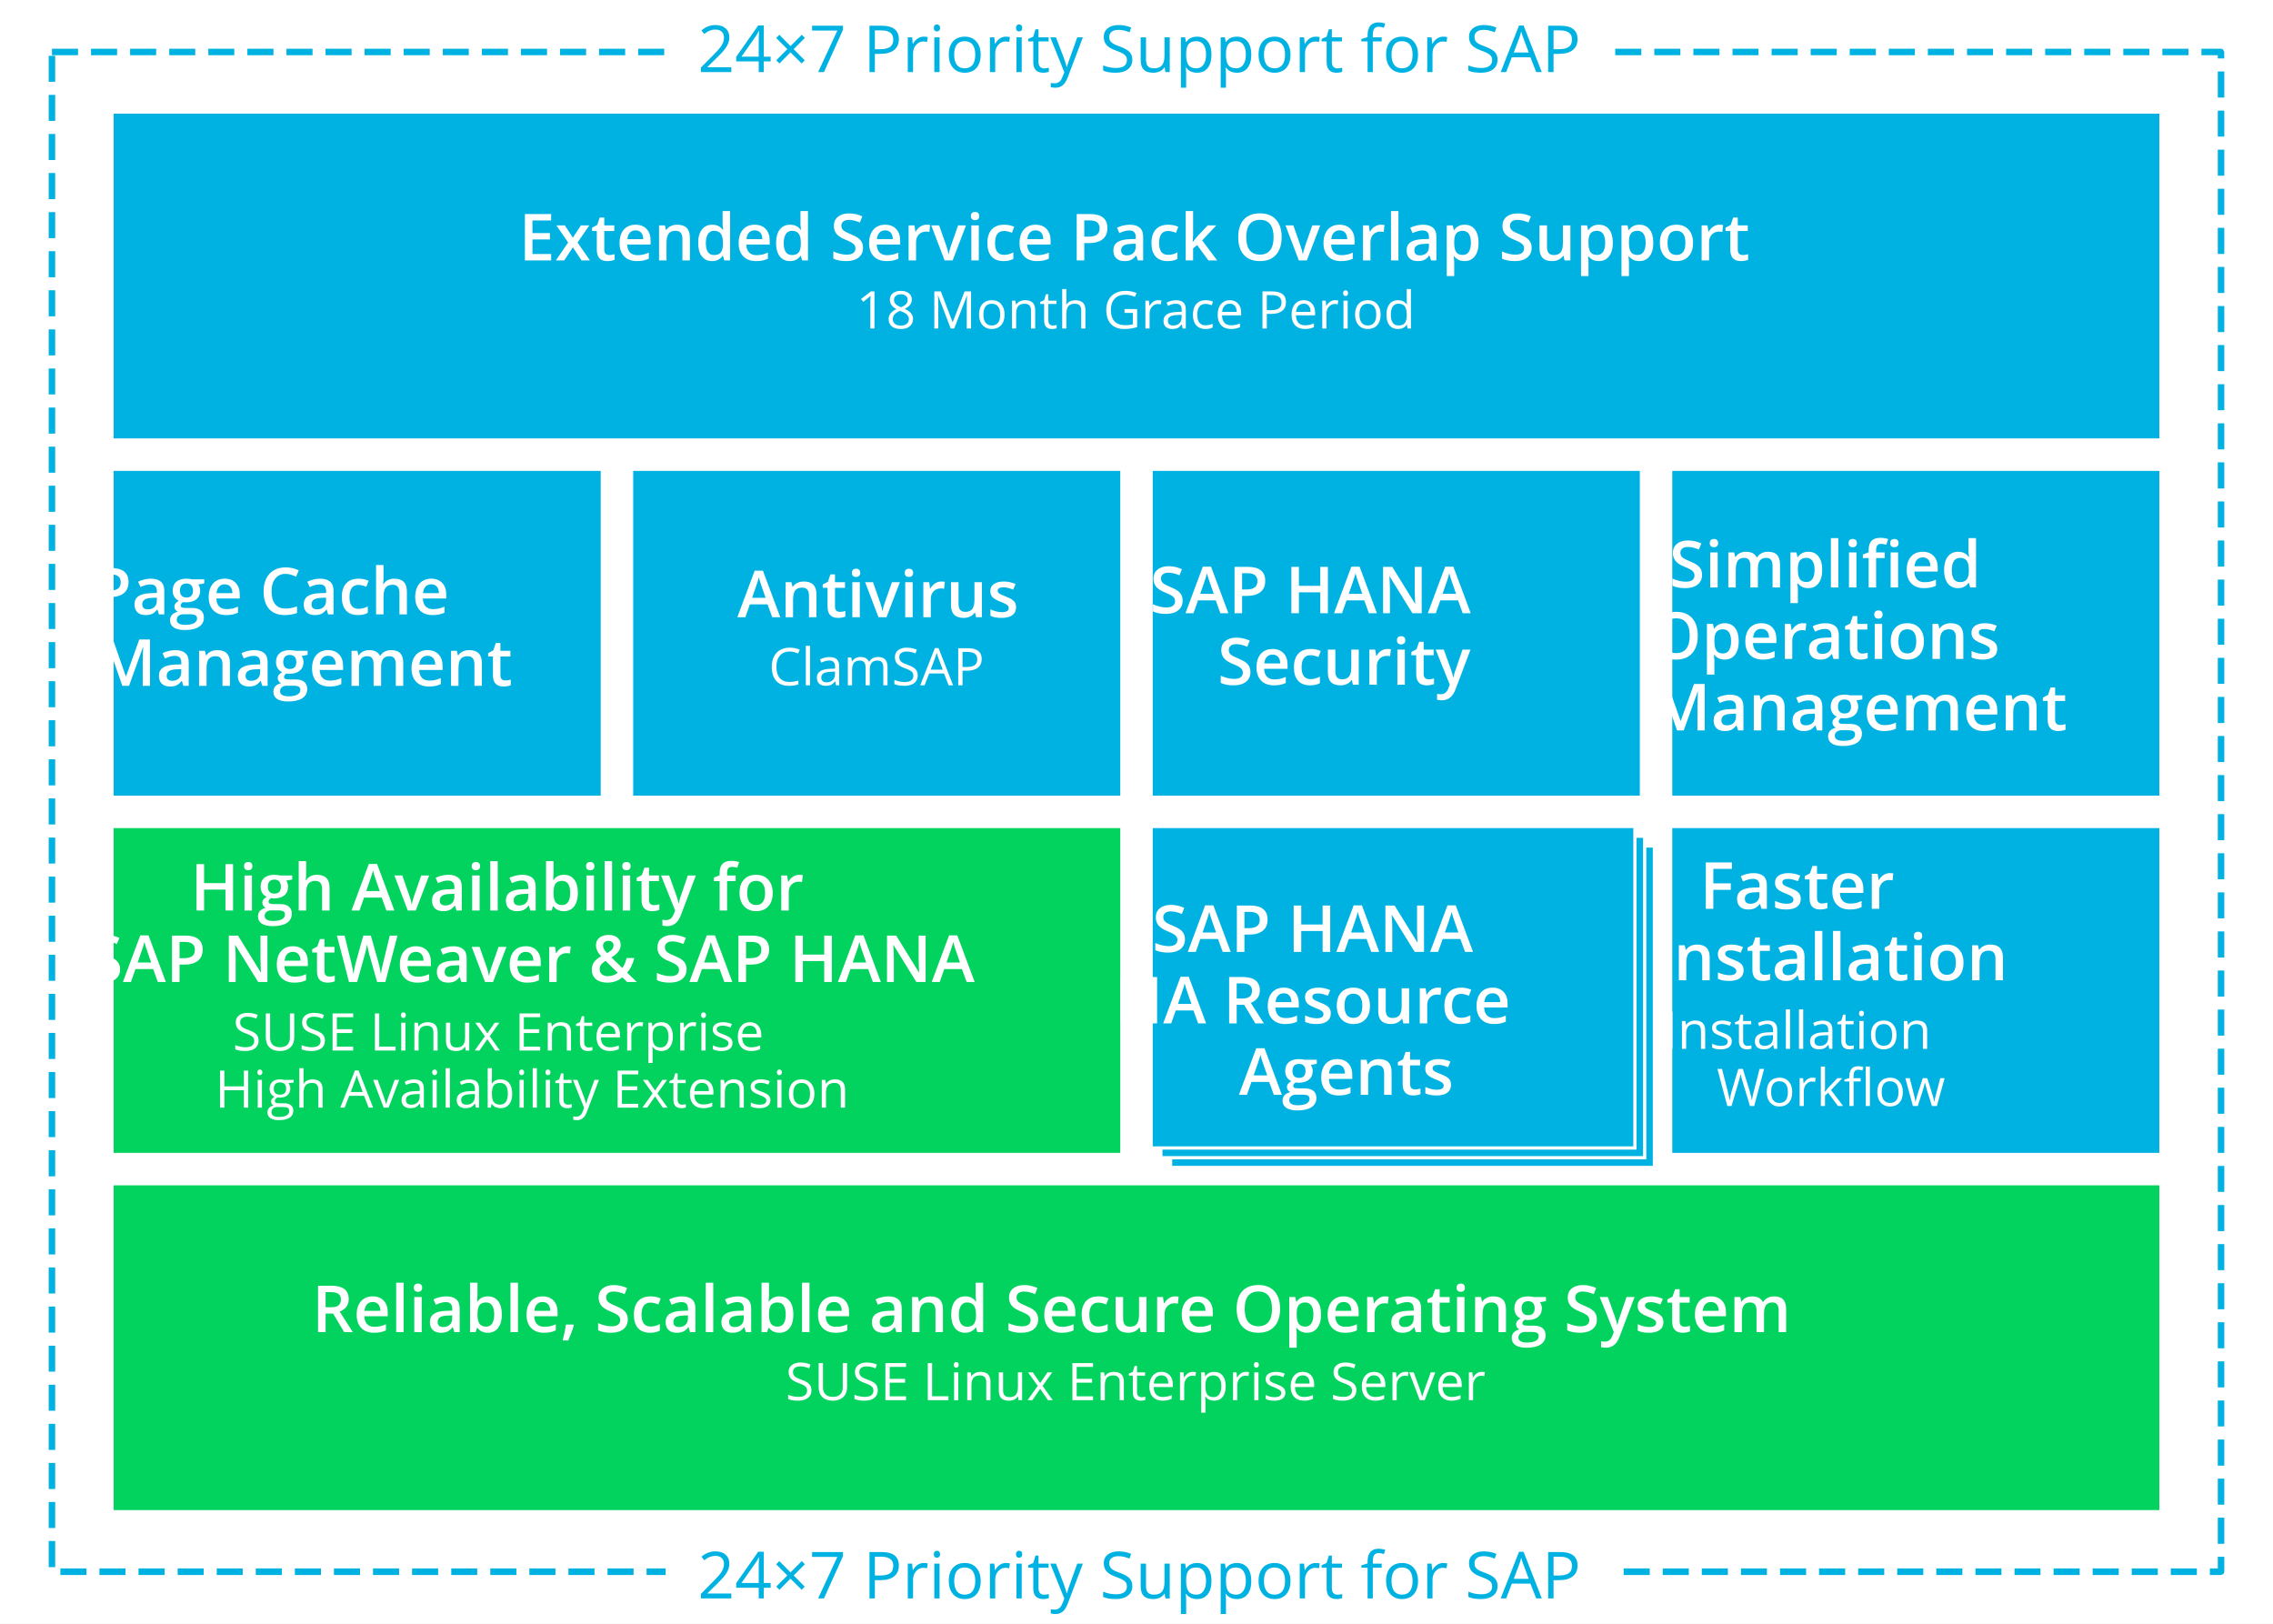
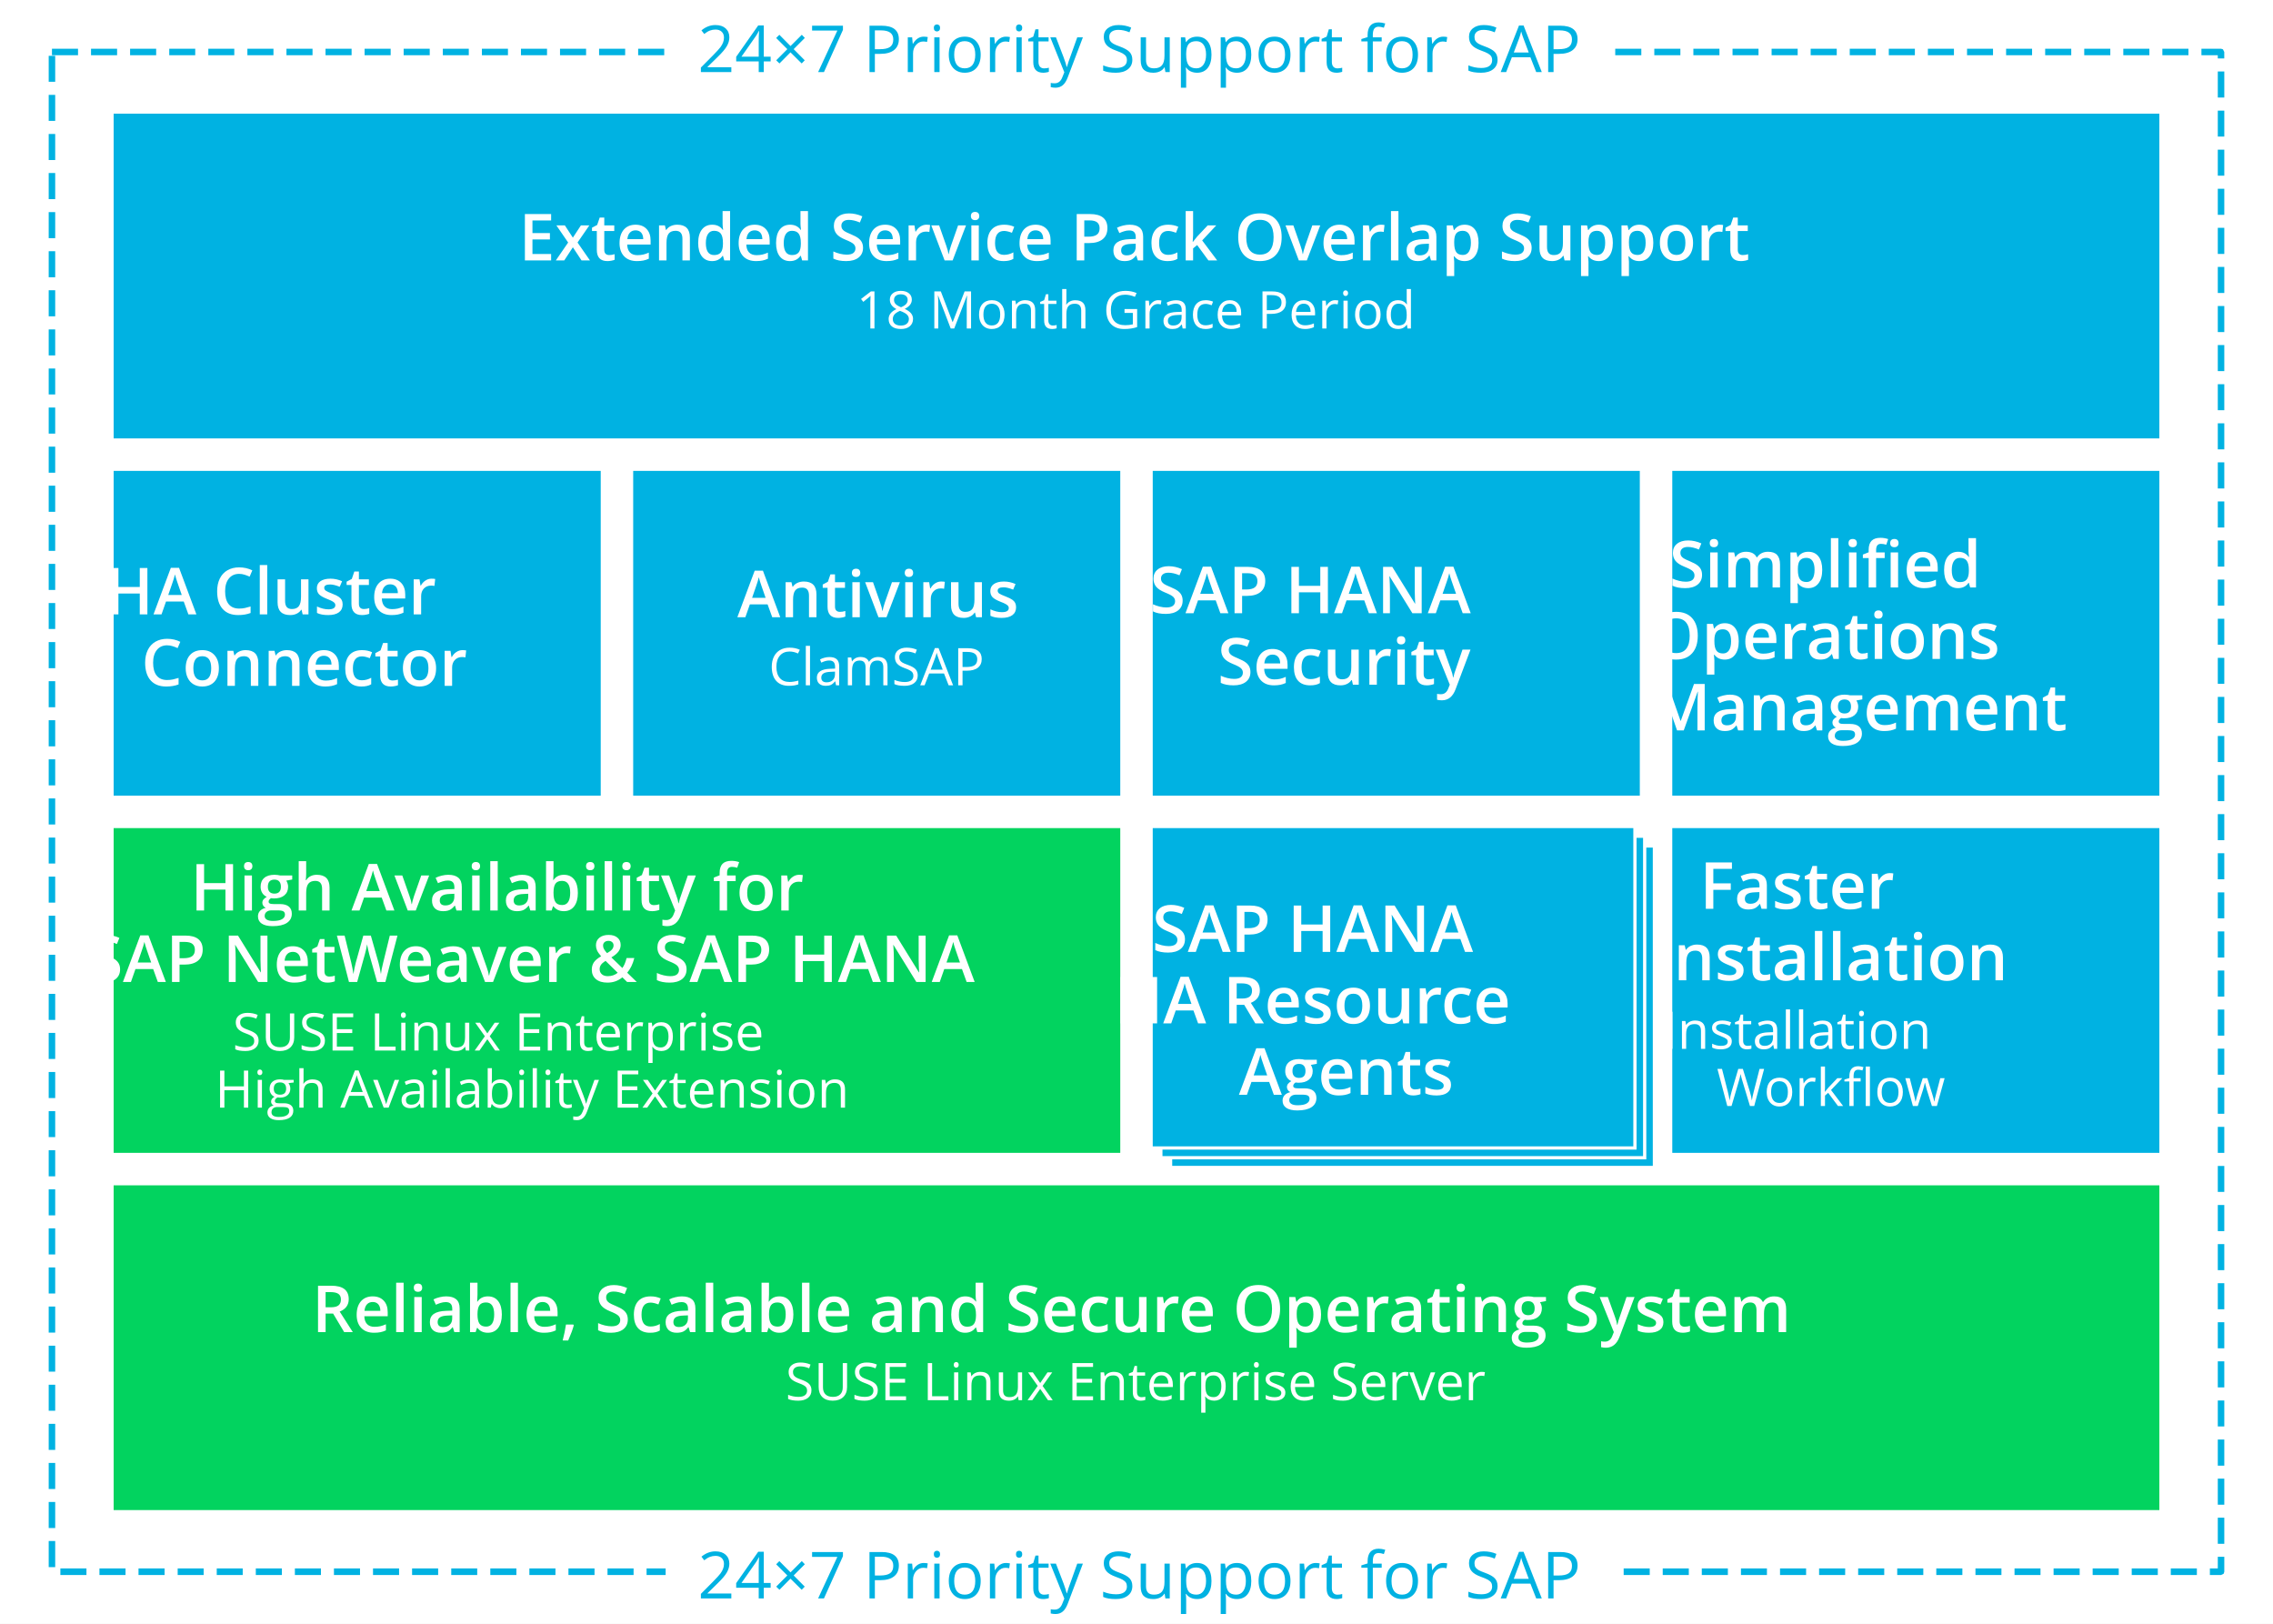
- <svg xmlns="http://www.w3.org/2000/svg" id="svg6843" height="500" width="700" version="1.2">
+ <svg xmlns="http://www.w3.org/2000/svg" version="1.2" width="700" height="500" id="svg6843">
  <defs id="defs6845" />
-   <rect style="fill:#ffffff;fill-opacity:1;stroke:none" id="rect6851" y="2.6171874e-06" x="0" height="500" width="700" />
-   <path style="font-size:medium;font-style:normal;font-variant:normal;font-weight:normal;font-stretch:normal;text-indent:0;text-align:start;text-decoration:none;line-height:normal;letter-spacing:normal;word-spacing:normal;text-transform:none;direction:ltr;block-progression:tb;writing-mode:lr-tb;text-anchor:start;baseline-shift:baseline;color:#000000;fill:#00b2e2;fill-opacity:1;stroke:none;stroke-width:2.006;marker:none;visibility:visible;display:inline;overflow:visible;enable-background:accumulate;font-family:Sans;-inkscape-font-specification:Sans" id="rect6853" d="m 16,15 0,2 8.031,0 0,-2 z m 12.031,0 0,2 8.031,0 0,-2 z m 12.031,0 0,2 8.031,0 0,-2 z m 12.062,0 0,2 8,0 0,-2 z m 12.031,0 0,2 8,0 0,-2 z m 12.031,0 0,2 8.031,0 0,-2 z m 12.031,0 0,2 8.031,0 0,-2 z m 12.031,0 0,2 8.031,0 0,-2 z m 12.031,0 0,2 8.031,0 0,-2 z m 12.031,0 0,2 8.031,0 0,-2 z m 12.062,0 0,2 8,0 0,-2 z m 12.031,0 0,2 8.031,0 0,-2 z m 12.031,0 0,2 8.031,0 0,-2 z m 12.031,0 0,2 8.031,0 0,-2 z m 12.031,0 0,2 8.031,0 0,-2 z m 12.031,0 0,2 8.031,0 0,-2 z m 300.906,0 0,2 8.031,0 0,-2 z m 12.031,0 0,2 8.031,0 0,-2 z m 12.031,0 0,2 8.031,0 0,-2 z m 12.062,0 0,2 8,0 0,-2 z m 12.031,0 0,2 8.031,0 0,-2 z m 12.031,0 0,2 8.031,0 0,-2 z m 12.031,0 0,2 8.031,0 0,-2 z m 12.031,0 0,2 8.031,0 0,-2 z m 12.031,0 0,2 8.031,0 0,-2 z m 12.062,0 0,2 8,0 0,-2 z m 12.031,0 0,2 8,0 0,-2 z m 12.031,0 0,2 8.031,0 0,-2 z m 12.031,0 0,2 8.031,0 0,-2 z m 12.031,0 0,2 8.031,0 0,-2 z m 12.031,0 0,2 8.031,0 0,-2 z m 12.031,0 0,2 5.031,0 0,1 2,0 0,-2 -0.406,-0.812 L 684,15 z M 15,17.188 l 0,8 2,0 0,-8 z M 683,22 l 0,8.031 2,0 L 685,22 z m -668,7.219 0,8 2,0 0,-8 z m 668,4.844 0,8 2,0 0,-8 z M 15,41.25 l 0,8.031 2,0 0,-8.031 z m 668,4.844 0,8 2,0 0,-8 z m -668,7.188 0,8.031 2,0 0,-8.031 z m 668,4.844 0,8.031 2,0 0,-8.031 z m -668,7.188 0,8.031 2,0 0,-8.031 z m 668,4.844 0,8.031 2,0 0,-8.031 z m -668,7.188 0,8.031 2,0 0,-8.031 z m 668,4.844 0,8.031 2,0 0,-8.031 z m -668,7.188 0,8.031 2,0 0,-8.031 z m 668,4.844 0,8.031 2,0 0,-8.031 z m -668,7.219 0,8 2,0 0,-8 z m 668,4.812 0,8.031 2,0 0,-8.031 z m -668,7.219 0,8 2,0 0,-8 z m 668,4.844 0,8 2,0 0,-8 z M 15,125.5 l 0,8.031 2,0 0,-8.031 z m 668,4.844 0,8.031 2,0 0,-8.031 z m -668,7.188 0,8.031 2,0 0,-8.031 z m 668,4.844 0,8.031 2,0 0,-8.031 z m -668,7.188 0,8.031 2,0 0,-8.031 z m 668,4.844 0,8.031 2,0 0,-8.031 z m -668,7.188 0,8.031 2,0 0,-8.031 z m 668,4.844 0,8.031 2,0 0,-8.031 z m -668,7.188 0,8.031 2,0 0,-8.031 z m 668,4.844 0,8.031 2,0 0,-8.031 z m -668,7.219 0,8 2,0 0,-8 z m 668,4.844 0,8 2,0 0,-8 z m -668,7.188 0,8.031 2,0 0,-8.031 z m 668,4.844 0,8 2,0 0,-8 z m -668,7.188 0,8.031 2,0 0,-8.031 z m 668,4.844 0,8.031 2,0 0,-8.031 z m -668,7.188 0,8.031 2,0 0,-8.031 z m 668,4.844 0,8.031 2,0 0,-8.031 z m -668,7.188 0,8.031 2,0 0,-8.031 z m 668,4.844 0,8.031 2,0 0,-8.031 z m -668,7.188 0,8.031 2,0 0,-8.031 z m 668,4.844 0,8.031 2,0 0,-8.031 z m -668,7.219 0,8 2,0 0,-8 z m 668,4.812 0,8.031 2,0 0,-8.031 z m -668,7.219 0,8 2,0 0,-8 z m 668,4.844 0,8 2,0 0,-8 z m -668,7.188 0,8.031 2,0 0,-8.031 z m 668,4.844 0,8.031 2,0 0,-8.031 z M 15,294 l 0,8.031 2,0 L 17,294 z m 668,4.844 0,8.031 2,0 0,-8.031 z m -668,7.188 0,8.031 2,0 0,-8.031 z m 668,4.844 0,8.031 2,0 0,-8.031 z m -668,7.188 0,8.031 2,0 0,-8.031 z m 668,4.844 0,8.031 2,0 0,-8.031 z m -668,7.188 0,8.031 2,0 0,-8.031 z m 668,4.844 0,8.031 2,0 0,-8.031 z m -668,7.219 0,8 2,0 0,-8 z M 683,347 l 0,8 2,0 0,-8 z m -668,7.188 0,8.031 2,0 0,-8.031 z m 668,4.844 0,8 2,0 0,-8 z m -668,7.188 0,8.031 2,0 0,-8.031 z m 668,4.844 0,8.031 2,0 0,-8.031 z m -668,7.188 0,8.031 2,0 0,-8.031 z m 668,4.844 0,8.031 2,0 0,-8.031 z m -668,7.188 0,8.031 2,0 0,-8.031 z m 668,4.844 0,8.031 2,0 0,-8.031 z m -668,7.188 0,8.031 2,0 0,-8.031 z m 668,4.844 0,8.031 2,0 0,-8.031 z m -668,7.219 0,8 2,0 0,-8 z m 668,4.812 0,8.031 2,0 0,-8.031 z m -668,7.219 0,8 2,0 0,-8 z m 668,4.844 0,8 2,0 0,-8 z m -668,7.188 0,8.031 2,0 0,-8.031 z m 668,4.844 0,8.031 2,0 0,-8.031 z m -668,7.188 0,8.031 2,0 0,-8.031 z m 668,4.844 0,8.031 2,0 0,-8.031 z M 15,462.5 l 0,8.031 2,0 0,-8.031 z m 668,4.844 0,8.031 2,0 0,-8.031 z m -668,7.188 0,8.031 2,0 0,-8.031 z m 668,4.844 0,3.594 -2.438,0 0,2.031 3.438,0 0.812,-0.406 0.188,-0.625 0,-4.594 z m -664.406,3.594 0,2.031 8.031,0 0,-2.031 z m 12.031,0 0,2.031 8.031,0 0,-2.031 z m 12.031,0 0,2.031 8.031,0 0,-2.031 z m 12.062,0 0,2.031 8,0 0,-2.031 z m 12.031,0 0,2.031 8,0 0,-2.031 z m 12.031,0 0,2.031 8.031,0 0,-2.031 z m 12.031,0 0,2.031 8.031,0 0,-2.031 z m 12.031,0 0,2.031 8.031,0 0,-2.031 z m 12.031,0 0,2.031 8.031,0 0,-2.031 z m 12.031,0 0,2.031 8.031,0 0,-2.031 z m 12.062,0 0,2.031 8,0 0,-2.031 z m 12.031,0 0,2.031 8.031,0 0,-2.031 z m 12.031,0 0,2.031 8.031,0 0,-2.031 z m 12.031,0 0,2.031 8.031,0 0,-2.031 z m 12.031,0 0,2.031 8.031,0 0,-2.031 z m 12.031,0 0,2.031 5.875,0 0,-2.031 z m 300.906,0 0,2.031 8.031,0 0,-2.031 z m 12.031,0 0,2.031 8.031,0 0,-2.031 z m 12.031,0 0,2.031 8.031,0 0,-2.031 z m 12.062,0 0,2.031 8,0 0,-2.031 z m 12.031,0 0,2.031 8.031,0 0,-2.031 z m 12.031,0 0,2.031 8.031,0 0,-2.031 z m 12.031,0 0,2.031 8.031,0 0,-2.031 z m 12.031,0 0,2.031 8.031,0 0,-2.031 z m 12.031,0 0,2.031 8.031,0 0,-2.031 z m 12.062,0 0,2.031 8,0 0,-2.031 z m 12.031,0 0,2.031 8,0 0,-2.031 z m 12.031,0 0,2.031 8.031,0 0,-2.031 z m 12.031,0 0,2.031 8.031,0 0,-2.031 z m 12.031,0 0,2.031 8.031,0 0,-2.031 z m 12.031,0 0,2.031 8.031,0 0,-2.031 z" />
-   <text style="font-size:40px;font-style:normal;font-weight:normal;line-height:125%;letter-spacing:66.11px;word-spacing:0px;fill:#00b2e2;fill-opacity:1;stroke:none;font-family:Sans;" xml:space="preserve" id="text10184" y="22.195" x="214.864">
-     <tspan style="font-size:20px;font-style:normal;font-variant:normal;font-weight:normal;font-stretch:normal;letter-spacing:0px;fill:#00b2e2;fill-opacity:1;font-family:Open Sans;-inkscape-font-specification:Open Sans;" id="tspan10186" y="22.195" x="214.864">24×7 Priority Support for SAP</tspan>
+   <rect width="700" height="500" x="0" y="2.6171874e-06" id="rect6851" style="fill:#ffffff;fill-opacity:1;stroke:none" />
+   <path d="m 16,15 0,2 8.031,0 0,-2 z m 12.031,0 0,2 8.031,0 0,-2 z m 12.031,0 0,2 8.031,0 0,-2 z m 12.062,0 0,2 8,0 0,-2 z m 12.031,0 0,2 8,0 0,-2 z m 12.031,0 0,2 8.031,0 0,-2 z m 12.031,0 0,2 8.031,0 0,-2 z m 12.031,0 0,2 8.031,0 0,-2 z m 12.031,0 0,2 8.031,0 0,-2 z m 12.031,0 0,2 8.031,0 0,-2 z m 12.062,0 0,2 8,0 0,-2 z m 12.031,0 0,2 8.031,0 0,-2 z m 12.031,0 0,2 8.031,0 0,-2 z m 12.031,0 0,2 8.031,0 0,-2 z m 12.031,0 0,2 8.031,0 0,-2 z m 12.031,0 0,2 8.031,0 0,-2 z m 300.906,0 0,2 8.031,0 0,-2 z m 12.031,0 0,2 8.031,0 0,-2 z m 12.031,0 0,2 8.031,0 0,-2 z m 12.062,0 0,2 8,0 0,-2 z m 12.031,0 0,2 8.031,0 0,-2 z m 12.031,0 0,2 8.031,0 0,-2 z m 12.031,0 0,2 8.031,0 0,-2 z m 12.031,0 0,2 8.031,0 0,-2 z m 12.031,0 0,2 8.031,0 0,-2 z m 12.062,0 0,2 8,0 0,-2 z m 12.031,0 0,2 8,0 0,-2 z m 12.031,0 0,2 8.031,0 0,-2 z m 12.031,0 0,2 8.031,0 0,-2 z m 12.031,0 0,2 8.031,0 0,-2 z m 12.031,0 0,2 8.031,0 0,-2 z m 12.031,0 0,2 5.031,0 0,1 2,0 0,-2 -0.406,-0.812 L 684,15 z M 15,17.188 l 0,8 2,0 0,-8 z M 683,22 l 0,8.031 2,0 L 685,22 z m -668,7.219 0,8 2,0 0,-8 z m 668,4.844 0,8 2,0 0,-8 z M 15,41.25 l 0,8.031 2,0 0,-8.031 z m 668,4.844 0,8 2,0 0,-8 z m -668,7.188 0,8.031 2,0 0,-8.031 z m 668,4.844 0,8.031 2,0 0,-8.031 z m -668,7.188 0,8.031 2,0 0,-8.031 z m 668,4.844 0,8.031 2,0 0,-8.031 z m -668,7.188 0,8.031 2,0 0,-8.031 z m 668,4.844 0,8.031 2,0 0,-8.031 z m -668,7.188 0,8.031 2,0 0,-8.031 z m 668,4.844 0,8.031 2,0 0,-8.031 z m -668,7.219 0,8 2,0 0,-8 z m 668,4.812 0,8.031 2,0 0,-8.031 z m -668,7.219 0,8 2,0 0,-8 z m 668,4.844 0,8 2,0 0,-8 z M 15,125.5 l 0,8.031 2,0 0,-8.031 z m 668,4.844 0,8.031 2,0 0,-8.031 z m -668,7.188 0,8.031 2,0 0,-8.031 z m 668,4.844 0,8.031 2,0 0,-8.031 z m -668,7.188 0,8.031 2,0 0,-8.031 z m 668,4.844 0,8.031 2,0 0,-8.031 z m -668,7.188 0,8.031 2,0 0,-8.031 z m 668,4.844 0,8.031 2,0 0,-8.031 z m -668,7.188 0,8.031 2,0 0,-8.031 z m 668,4.844 0,8.031 2,0 0,-8.031 z m -668,7.219 0,8 2,0 0,-8 z m 668,4.844 0,8 2,0 0,-8 z m -668,7.188 0,8.031 2,0 0,-8.031 z m 668,4.844 0,8 2,0 0,-8 z m -668,7.188 0,8.031 2,0 0,-8.031 z m 668,4.844 0,8.031 2,0 0,-8.031 z m -668,7.188 0,8.031 2,0 0,-8.031 z m 668,4.844 0,8.031 2,0 0,-8.031 z m -668,7.188 0,8.031 2,0 0,-8.031 z m 668,4.844 0,8.031 2,0 0,-8.031 z m -668,7.188 0,8.031 2,0 0,-8.031 z m 668,4.844 0,8.031 2,0 0,-8.031 z m -668,7.219 0,8 2,0 0,-8 z m 668,4.812 0,8.031 2,0 0,-8.031 z m -668,7.219 0,8 2,0 0,-8 z m 668,4.844 0,8 2,0 0,-8 z m -668,7.188 0,8.031 2,0 0,-8.031 z m 668,4.844 0,8.031 2,0 0,-8.031 z M 15,294 l 0,8.031 2,0 L 17,294 z m 668,4.844 0,8.031 2,0 0,-8.031 z m -668,7.188 0,8.031 2,0 0,-8.031 z m 668,4.844 0,8.031 2,0 0,-8.031 z m -668,7.188 0,8.031 2,0 0,-8.031 z m 668,4.844 0,8.031 2,0 0,-8.031 z m -668,7.188 0,8.031 2,0 0,-8.031 z m 668,4.844 0,8.031 2,0 0,-8.031 z m -668,7.219 0,8 2,0 0,-8 z M 683,347 l 0,8 2,0 0,-8 z m -668,7.188 0,8.031 2,0 0,-8.031 z m 668,4.844 0,8 2,0 0,-8 z m -668,7.188 0,8.031 2,0 0,-8.031 z m 668,4.844 0,8.031 2,0 0,-8.031 z m -668,7.188 0,8.031 2,0 0,-8.031 z m 668,4.844 0,8.031 2,0 0,-8.031 z m -668,7.188 0,8.031 2,0 0,-8.031 z m 668,4.844 0,8.031 2,0 0,-8.031 z m -668,7.188 0,8.031 2,0 0,-8.031 z m 668,4.844 0,8.031 2,0 0,-8.031 z m -668,7.219 0,8 2,0 0,-8 z m 668,4.812 0,8.031 2,0 0,-8.031 z m -668,7.219 0,8 2,0 0,-8 z m 668,4.844 0,8 2,0 0,-8 z m -668,7.188 0,8.031 2,0 0,-8.031 z m 668,4.844 0,8.031 2,0 0,-8.031 z m -668,7.188 0,8.031 2,0 0,-8.031 z m 668,4.844 0,8.031 2,0 0,-8.031 z M 15,462.5 l 0,8.031 2,0 0,-8.031 z m 668,4.844 0,8.031 2,0 0,-8.031 z m -668,7.188 0,8.031 2,0 0,-8.031 z m 668,4.844 0,3.594 -2.438,0 0,2.031 3.438,0 0.812,-0.406 0.188,-0.625 0,-4.594 z m -664.406,3.594 0,2.031 8.031,0 0,-2.031 z m 12.031,0 0,2.031 8.031,0 0,-2.031 z m 12.031,0 0,2.031 8.031,0 0,-2.031 z m 12.062,0 0,2.031 8,0 0,-2.031 z m 12.031,0 0,2.031 8,0 0,-2.031 z m 12.031,0 0,2.031 8.031,0 0,-2.031 z m 12.031,0 0,2.031 8.031,0 0,-2.031 z m 12.031,0 0,2.031 8.031,0 0,-2.031 z m 12.031,0 0,2.031 8.031,0 0,-2.031 z m 12.031,0 0,2.031 8.031,0 0,-2.031 z m 12.062,0 0,2.031 8,0 0,-2.031 z m 12.031,0 0,2.031 8.031,0 0,-2.031 z m 12.031,0 0,2.031 8.031,0 0,-2.031 z m 12.031,0 0,2.031 8.031,0 0,-2.031 z m 12.031,0 0,2.031 8.031,0 0,-2.031 z m 12.031,0 0,2.031 5.875,0 0,-2.031 z m 300.906,0 0,2.031 8.031,0 0,-2.031 z m 12.031,0 0,2.031 8.031,0 0,-2.031 z m 12.031,0 0,2.031 8.031,0 0,-2.031 z m 12.062,0 0,2.031 8,0 0,-2.031 z m 12.031,0 0,2.031 8.031,0 0,-2.031 z m 12.031,0 0,2.031 8.031,0 0,-2.031 z m 12.031,0 0,2.031 8.031,0 0,-2.031 z m 12.031,0 0,2.031 8.031,0 0,-2.031 z m 12.031,0 0,2.031 8.031,0 0,-2.031 z m 12.062,0 0,2.031 8,0 0,-2.031 z m 12.031,0 0,2.031 8,0 0,-2.031 z m 12.031,0 0,2.031 8.031,0 0,-2.031 z m 12.031,0 0,2.031 8.031,0 0,-2.031 z m 12.031,0 0,2.031 8.031,0 0,-2.031 z m 12.031,0 0,2.031 8.031,0 0,-2.031 z" id="rect6853" style="font-size:medium;font-style:normal;font-variant:normal;font-weight:normal;font-stretch:normal;text-indent:0;text-align:start;text-decoration:none;line-height:normal;letter-spacing:normal;word-spacing:normal;text-transform:none;direction:ltr;block-progression:tb;writing-mode:lr-tb;text-anchor:start;baseline-shift:baseline;color:#000000;fill:#00b2e2;fill-opacity:1;stroke:none;stroke-width:2.006;marker:none;visibility:visible;display:inline;overflow:visible;enable-background:accumulate;font-family:Sans;-inkscape-font-specification:Sans" />
+   <text x="214.864" y="22.195" id="text10184" xml:space="preserve" style="font-size:40px;font-style:normal;font-weight:normal;line-height:125%;letter-spacing:66.11px;word-spacing:0px;fill:#00b2e2;fill-opacity:1;stroke:none;font-family:Sans;">
+     <tspan x="214.864" y="22.195" id="tspan10186" style="font-size:20px;font-style:normal;font-variant:normal;font-weight:normal;font-stretch:normal;letter-spacing:0px;fill:#00b2e2;fill-opacity:1;font-family:Open Sans;-inkscape-font-specification:Open Sans;">24×7 Priority Support for SAP</tspan>
  </text>
-   <text style="font-size:40px;font-style:normal;font-weight:normal;line-height:125%;letter-spacing:66.11px;word-spacing:0px;fill:#00b2e2;fill-opacity:1;stroke:none;font-family:Sans;" xml:space="preserve" id="text10184-2" y="492.195" x="214.864">
-     <tspan style="font-size:20px;font-style:normal;font-variant:normal;font-weight:normal;font-stretch:normal;letter-spacing:0px;fill:#00b2e2;fill-opacity:1;font-family:Open Sans;-inkscape-font-specification:Open Sans;" id="tspan10186-3" y="492.195" x="214.864">24×7 Priority Support for SAP</tspan>
+   <text x="214.864" y="492.195" id="text10184-2" xml:space="preserve" style="font-size:40px;font-style:normal;font-weight:normal;line-height:125%;letter-spacing:66.11px;word-spacing:0px;fill:#00b2e2;fill-opacity:1;stroke:none;font-family:Sans;">
+     <tspan x="214.864" y="492.195" id="tspan10186-3" style="font-size:20px;font-style:normal;font-variant:normal;font-weight:normal;font-stretch:normal;letter-spacing:0px;fill:#00b2e2;fill-opacity:1;font-family:Open Sans;-inkscape-font-specification:Open Sans;">24×7 Priority Support for SAP</tspan>
  </text>
-   <rect style="fill:#02d35f;fill-opacity:1;stroke:none" id="rect10220" y="365" x="35" height="100" width="630" />
-   <rect style="fill:#02d35f;fill-opacity:1;stroke:none" id="rect10222" y="255" x="35" height="100" width="310" />
-   <rect style="fill:#00b2e2;fill-opacity:1;stroke:none" id="rect10222-2-4" y="255" x="515" height="100" width="150" />
-   <rect style="fill:#00b2e2;fill-opacity:1;stroke:none" id="rect10222-2-9" y="145" x="355" height="100" width="150" />
-   <rect style="fill:#00b2e2;fill-opacity:1;stroke:none" id="rect10222-2-4-1" y="145" x="515" height="100" width="150" />
-   <rect style="fill:#00b2e2;fill-opacity:1;stroke:none" id="rect10222-2-94" y="145" x="35" height="100" width="150" />
-   <rect style="fill:#00b2e2;fill-opacity:1;stroke:none" id="rect10222-2-4-10" y="145" x="195" height="100" width="150" />
-   <rect style="fill:#00b2e2;fill-opacity:1;stroke:none" id="rect10220-3" y="35" x="35" height="100" width="630" />
-   <g style="fill:#00b2e2" id="g3132">
-     <path style="fill:#00b2e2;fill-opacity:1;stroke:none" id="rect10222-2-2" d="m 504,258 0,96 -146,0 0,2 148,0 0,-98 z" />
-     <rect style="fill:#00b2e2;fill-opacity:1;stroke:none" id="rect10222-2" y="255" x="355" height="98" width="148" />
-     <path style="fill:#00b2e2;fill-opacity:1;stroke:none" id="rect10222-2-2-5" d="m 507,261 0,96 -146,0 0,2 148,0 0,-98 z" />
+   <rect width="630" height="100" x="35" y="365" id="rect10220" style="fill:#02d35f;fill-opacity:1;stroke:none" />
+   <rect width="310" height="100" x="35" y="255" id="rect10222" style="fill:#02d35f;fill-opacity:1;stroke:none" />
+   <rect width="150" height="100" x="515" y="255" id="rect10222-2-4" style="fill:#00b2e2;fill-opacity:1;stroke:none" />
+   <rect width="150" height="100" x="355" y="145" id="rect10222-2-9" style="fill:#00b2e2;fill-opacity:1;stroke:none" />
+   <rect width="150" height="100" x="515" y="145" id="rect10222-2-4-1" style="fill:#00b2e2;fill-opacity:1;stroke:none" />
+   <rect width="150" height="100" x="35" y="145" id="rect10222-2-94" style="fill:#00b2e2;fill-opacity:1;stroke:none" />
+   <rect width="150" height="100" x="195" y="145" id="rect10222-2-4-10" style="fill:#00b2e2;fill-opacity:1;stroke:none" />
+   <rect width="630" height="100" x="35" y="35" id="rect10220-3" style="fill:#00b2e2;fill-opacity:1;stroke:none" />
+   <g id="g3132" style="fill:#00b2e2">
+     <path d="m 504,258 0,96 -146,0 0,2 148,0 0,-98 z" id="rect10222-2-2" style="fill:#00b2e2;fill-opacity:1;stroke:none" />
+     <rect width="148" height="98" x="355" y="255" id="rect10222-2" style="fill:#00b2e2;fill-opacity:1;stroke:none" />
+     <path d="m 507,261 0,96 -146,0 0,2 148,0 0,-98 z" id="rect10222-2-2-5" style="fill:#00b2e2;fill-opacity:1;stroke:none" />
  </g>
-   <g id="g3062" transform="translate(0,3.8146973e-6)">
-     <text style="font-style:normal;font-weight:normal;font-size:40px;line-height:110%;font-family:Sans;letter-spacing:0px;word-spacing:0px;fill:#ffffff;fill-opacity:1;stroke:none" xml:space="preserve" id="text10385" y="80.195" x="159.756">
-       <tspan style="font-style:normal;font-variant:normal;font-weight:600;font-stretch:normal;font-size:20px;line-height:110%;font-family:'Open Sans';-inkscape-font-specification:'Open Sans Semi-Bold';fill:#ffffff" id="tspan10387" y="80.195" x="159.756">Extended Service Pack Overlap Support</tspan>
+   <g transform="translate(0,3.8146973e-6)" id="g3062">
+     <text x="159.756" y="80.195" id="text10385" xml:space="preserve" style="font-style:normal;font-weight:normal;font-size:40px;line-height:110%;font-family:Sans;letter-spacing:0px;word-spacing:0px;fill:#ffffff;fill-opacity:1;stroke:none">
+       <tspan x="159.756" y="80.195" id="tspan10387" style="font-style:normal;font-variant:normal;font-weight:600;font-stretch:normal;font-size:20px;line-height:110%;font-family:'Open Sans';-inkscape-font-specification:'Open Sans Semi-Bold';fill:#ffffff">Extended Service Pack Overlap Support</tspan>
    </text>
-     <text style="font-size:40px;font-style:normal;font-weight:normal;line-height:125%;letter-spacing:0px;word-spacing:0px;fill:#ffffff;fill-opacity:1;stroke:none;font-family:Sans" xml:space="preserve" id="text10385-4" y="101.156" x="263.707">
-       <tspan style="font-size:16px;font-style:normal;font-variant:normal;font-weight:normal;font-stretch:normal;fill:#ffffff;font-family:Open Sans;-inkscape-font-specification:Open Sans" id="tspan10387-9" y="101.156" x="263.707">18 Month Grace Period</tspan>
+     <text x="263.707" y="101.156" id="text10385-4" xml:space="preserve" style="font-size:40px;font-style:normal;font-weight:normal;line-height:125%;letter-spacing:0px;word-spacing:0px;fill:#ffffff;fill-opacity:1;stroke:none;font-family:Sans">
+       <tspan x="263.707" y="101.156" id="tspan10387-9" style="font-size:16px;font-style:normal;font-variant:normal;font-weight:normal;font-stretch:normal;fill:#ffffff;font-family:Open Sans;-inkscape-font-specification:Open Sans">18 Month Grace Period</tspan>
    </text>
  </g>
-   <text style="font-size:40px;font-style:normal;font-weight:normal;text-align:center;line-height:110%;letter-spacing:0px;word-spacing:0px;text-anchor:middle;fill:#ffffff;fill-opacity:1;stroke:none;font-family:Sans" xml:space="preserve" id="text10385-5" y="189.195" x="109.316">
-     <tspan style="font-size:20px;font-style:normal;font-variant:normal;font-weight:600;font-stretch:normal;text-align:center;line-height:110%;text-anchor:middle;fill:#ffffff;font-family:Open Sans;-inkscape-font-specification:Open Sans Semi-Bold" id="tspan10387-5" y="189.195" x="109.316">Page Cache</tspan>
-     <tspan style="font-size:20px;font-style:normal;font-variant:normal;font-weight:600;font-stretch:normal;text-align:center;line-height:110%;text-anchor:middle;fill:#ffffff;font-family:Open Sans;-inkscape-font-specification:Open Sans Semi-Bold" id="tspan10450" y="211.195" x="109.316">Management</tspan>
+   <text x="109.316" y="189.195" id="text10385-5" xml:space="preserve" style="font-style:normal;font-weight:normal;font-size:40px;line-height:110%;font-family:Sans;text-align:center;letter-spacing:0px;word-spacing:0px;text-anchor:middle;fill:#ffffff;fill-opacity:1;stroke:none">
+     <tspan x="109.316" y="189.195" id="tspan10387-5" style="font-style:normal;font-variant:normal;font-weight:600;font-stretch:normal;font-size:20px;line-height:110%;font-family:'Open Sans';-inkscape-font-specification:'Open Sans Semi-Bold';text-align:center;text-anchor:middle;fill:#ffffff">HA Cluster</tspan>
+     <tspan x="109.316" y="211.195" id="tspan10450" style="font-style:normal;font-variant:normal;font-weight:600;font-stretch:normal;font-size:20px;line-height:110%;font-family:'Open Sans';-inkscape-font-specification:'Open Sans Semi-Bold';text-align:center;text-anchor:middle;fill:#ffffff">Connector</tspan>
  </text>
-   <text style="font-size:40px;font-style:normal;font-weight:normal;text-align:center;line-height:110%;letter-spacing:0px;word-spacing:0px;text-anchor:middle;fill:#ffffff;fill-opacity:1;stroke:none;font-family:Sans" xml:space="preserve" id="text10385-12" y="188.839" x="429.512">
-     <tspan style="font-size:20px;font-style:normal;font-variant:normal;font-weight:600;font-stretch:normal;text-align:center;line-height:110%;text-anchor:middle;fill:#ffffff;font-family:Open Sans;-inkscape-font-specification:Open Sans Semi-Bold" id="tspan10387-0" y="188.839" x="429.512">SAP HANA</tspan>
-     <tspan style="font-size:20px;font-style:normal;font-variant:normal;font-weight:600;font-stretch:normal;text-align:center;line-height:110%;text-anchor:middle;fill:#ffffff;font-family:Open Sans;-inkscape-font-specification:Open Sans Semi-Bold" id="tspan10491" y="210.839" x="429.512">Security</tspan>
+   <text x="429.512" y="188.839" id="text10385-12" xml:space="preserve" style="font-size:40px;font-style:normal;font-weight:normal;text-align:center;line-height:110%;letter-spacing:0px;word-spacing:0px;text-anchor:middle;fill:#ffffff;fill-opacity:1;stroke:none;font-family:Sans">
+     <tspan x="429.512" y="188.839" id="tspan10387-0" style="font-size:20px;font-style:normal;font-variant:normal;font-weight:600;font-stretch:normal;text-align:center;line-height:110%;text-anchor:middle;fill:#ffffff;font-family:Open Sans;-inkscape-font-specification:Open Sans Semi-Bold">SAP HANA</tspan>
+     <tspan x="429.512" y="210.839" id="tspan10491" style="font-size:20px;font-style:normal;font-variant:normal;font-weight:600;font-stretch:normal;text-align:center;line-height:110%;text-anchor:middle;fill:#ffffff;font-family:Open Sans;-inkscape-font-specification:Open Sans Semi-Bold">Security</tspan>
  </text>
-   <text style="font-size:40px;font-style:normal;font-weight:normal;text-align:center;line-height:110%;letter-spacing:0px;word-spacing:0px;text-anchor:middle;fill:#ffffff;fill-opacity:1;stroke:none;font-family:Sans" xml:space="preserve" id="text10385-8" y="180.91" x="588.109">
-     <tspan style="font-size:20px;font-style:normal;font-variant:normal;font-weight:600;font-stretch:normal;text-align:center;line-height:110%;text-anchor:middle;fill:#ffffff;font-family:Open Sans;-inkscape-font-specification:Open Sans Semi-Bold" id="tspan10387-6" y="180.91" x="588.109">Simplified</tspan>
-     <tspan style="font-size:20px;font-style:normal;font-variant:normal;font-weight:600;font-stretch:normal;text-align:center;line-height:110%;text-anchor:middle;fill:#ffffff;font-family:Open Sans;-inkscape-font-specification:Open Sans Semi-Bold" id="tspan10493" y="202.91" x="588.109">Operations</tspan>
-     <tspan style="font-size:20px;font-style:normal;font-variant:normal;font-weight:600;font-stretch:normal;text-align:center;line-height:110%;text-anchor:middle;fill:#ffffff;font-family:Open Sans;-inkscape-font-specification:Open Sans Semi-Bold" id="tspan10495" y="224.91" x="588.109">Management</tspan>
+   <text x="588.109" y="180.91" id="text10385-8" xml:space="preserve" style="font-size:40px;font-style:normal;font-weight:normal;text-align:center;line-height:110%;letter-spacing:0px;word-spacing:0px;text-anchor:middle;fill:#ffffff;fill-opacity:1;stroke:none;font-family:Sans">
+     <tspan x="588.109" y="180.91" id="tspan10387-6" style="font-size:20px;font-style:normal;font-variant:normal;font-weight:600;font-stretch:normal;text-align:center;line-height:110%;text-anchor:middle;fill:#ffffff;font-family:Open Sans;-inkscape-font-specification:Open Sans Semi-Bold">Simplified</tspan>
+     <tspan x="588.109" y="202.91" id="tspan10493" style="font-size:20px;font-style:normal;font-variant:normal;font-weight:600;font-stretch:normal;text-align:center;line-height:110%;text-anchor:middle;fill:#ffffff;font-family:Open Sans;-inkscape-font-specification:Open Sans Semi-Bold">Operations</tspan>
+     <tspan x="588.109" y="224.91" id="tspan10495" style="font-size:20px;font-style:normal;font-variant:normal;font-weight:600;font-stretch:normal;text-align:center;line-height:110%;text-anchor:middle;fill:#ffffff;font-family:Open Sans;-inkscape-font-specification:Open Sans Semi-Bold">Management</tspan>
  </text>
-   <text style="font-size:40px;font-style:normal;font-weight:normal;text-align:center;line-height:110%;letter-spacing:0px;word-spacing:0px;text-anchor:middle;fill:#ffffff;fill-opacity:1;stroke:none;font-family:Sans" xml:space="preserve" id="text10385-12-9" y="293.125" x="430.226">
-     <tspan style="font-size:20px;font-style:normal;font-variant:normal;font-weight:600;font-stretch:normal;text-align:center;line-height:110%;text-anchor:middle;fill:#ffffff;font-family:Open Sans;-inkscape-font-specification:Open Sans Semi-Bold" id="tspan10387-0-8" y="293.125" x="430.226">SAP HANA</tspan>
-     <tspan style="font-size:20px;font-style:normal;font-variant:normal;font-weight:600;font-stretch:normal;text-align:center;line-height:110%;text-anchor:middle;fill:#ffffff;font-family:Open Sans;-inkscape-font-specification:Open Sans Semi-Bold" id="tspan10491-7" y="315.125" x="430.226">HA Resource</tspan>
-     <tspan style="font-size:20px;font-style:normal;font-variant:normal;font-weight:600;font-stretch:normal;text-align:center;line-height:110%;text-anchor:middle;fill:#ffffff;font-family:Open Sans;-inkscape-font-specification:Open Sans Semi-Bold" id="tspan10521" y="337.125" x="430.226">Agents</tspan>
+   <text x="430.226" y="293.125" id="text10385-12-9" xml:space="preserve" style="font-size:40px;font-style:normal;font-weight:normal;text-align:center;line-height:110%;letter-spacing:0px;word-spacing:0px;text-anchor:middle;fill:#ffffff;fill-opacity:1;stroke:none;font-family:Sans">
+     <tspan x="430.226" y="293.125" id="tspan10387-0-8" style="font-size:20px;font-style:normal;font-variant:normal;font-weight:600;font-stretch:normal;text-align:center;line-height:110%;text-anchor:middle;fill:#ffffff;font-family:Open Sans;-inkscape-font-specification:Open Sans Semi-Bold">SAP HANA</tspan>
+     <tspan x="430.226" y="315.125" id="tspan10491-7" style="font-size:20px;font-style:normal;font-variant:normal;font-weight:600;font-stretch:normal;text-align:center;line-height:110%;text-anchor:middle;fill:#ffffff;font-family:Open Sans;-inkscape-font-specification:Open Sans Semi-Bold">HA Resource</tspan>
+     <tspan x="430.226" y="337.125" id="tspan10521" style="font-size:20px;font-style:normal;font-variant:normal;font-weight:600;font-stretch:normal;text-align:center;line-height:110%;text-anchor:middle;fill:#ffffff;font-family:Open Sans;-inkscape-font-specification:Open Sans Semi-Bold">Agents</tspan>
  </text>
-   <text style="font-size:40px;font-style:normal;font-weight:normal;text-align:center;line-height:110%;letter-spacing:0px;word-spacing:0px;text-anchor:middle;fill:#ffffff;fill-opacity:1;stroke:none;font-family:Sans" xml:space="preserve" id="text10385-12-2" y="937.261" x="595.421">
-     <tspan style="font-size:20px;font-style:normal;font-variant:normal;font-weight:600;font-stretch:normal;text-align:center;line-height:110%;text-anchor:middle;fill:#ffffff;font-family:Open Sans;-inkscape-font-specification:Open Sans Semi-Bold" id="tspan10491-1" y="937.261" x="595.421">High Availability for SAP NetWeaver &amp;SAP HANA</tspan>
+   <text x="595.421" y="937.261" id="text10385-12-2" xml:space="preserve" style="font-size:40px;font-style:normal;font-weight:normal;text-align:center;line-height:110%;letter-spacing:0px;word-spacing:0px;text-anchor:middle;fill:#ffffff;fill-opacity:1;stroke:none;font-family:Sans">
+     <tspan x="595.421" y="937.261" id="tspan10491-1" style="font-size:20px;font-style:normal;font-variant:normal;font-weight:600;font-stretch:normal;text-align:center;line-height:110%;text-anchor:middle;fill:#ffffff;font-family:Open Sans;-inkscape-font-specification:Open Sans Semi-Bold">High Availability for SAP NetWeaver &amp;SAP HANA</tspan>
  </text>
-   <g id="g3068" transform="translate(0,-0.1269531)">
-     <text style="font-size:40px;font-style:normal;font-weight:normal;line-height:110%;letter-spacing:0px;word-spacing:0px;fill:#ffffff;fill-opacity:1;stroke:none;font-family:Sans" xml:space="preserve" id="text10385-1" y="190.195" x="227.075">
-       <tspan style="font-size:20px;font-style:normal;font-variant:normal;font-weight:600;font-stretch:normal;line-height:110%;fill:#ffffff;font-family:Open Sans;-inkscape-font-specification:Open Sans Semi-Bold" id="tspan10387-7" y="190.195" x="227.075">Antivirus</tspan>
+   <g transform="translate(0,-0.1269531)" id="g3068">
+     <text x="227.075" y="190.195" id="text10385-1" xml:space="preserve" style="font-size:40px;font-style:normal;font-weight:normal;line-height:110%;letter-spacing:0px;word-spacing:0px;fill:#ffffff;fill-opacity:1;stroke:none;font-family:Sans">
+       <tspan x="227.075" y="190.195" id="tspan10387-7" style="font-size:20px;font-style:normal;font-variant:normal;font-weight:600;font-stretch:normal;line-height:110%;fill:#ffffff;font-family:Open Sans;-inkscape-font-specification:Open Sans Semi-Bold">Antivirus</tspan>
    </text>
-     <text style="font-size:40px;font-style:normal;font-weight:normal;line-height:125%;letter-spacing:0px;word-spacing:0px;fill:#ffffff;fill-opacity:1;stroke:none;font-family:Sans" xml:space="preserve" id="text10385-4-6" y="211.156" x="236.691">
-       <tspan style="font-size:16px;font-style:normal;font-variant:normal;font-weight:normal;font-stretch:normal;fill:#ffffff;font-family:Open Sans;-inkscape-font-specification:Open Sans" id="tspan10387-9-79" y="211.156" x="236.691">ClamSAP</tspan>
+     <text x="236.691" y="211.156" id="text10385-4-6" xml:space="preserve" style="font-size:40px;font-style:normal;font-weight:normal;line-height:125%;letter-spacing:0px;word-spacing:0px;fill:#ffffff;fill-opacity:1;stroke:none;font-family:Sans">
+       <tspan x="236.691" y="211.156" id="tspan10387-9-79" style="font-size:16px;font-style:normal;font-variant:normal;font-weight:normal;font-stretch:normal;fill:#ffffff;font-family:Open Sans;-inkscape-font-specification:Open Sans">ClamSAP</tspan>
    </text>
  </g>
  <g id="g3227">
-     <text style="font-size:40px;font-style:normal;font-weight:normal;text-align:center;line-height:110%;letter-spacing:0px;word-spacing:0px;text-anchor:middle;fill:#ffffff;fill-opacity:1;stroke:none;font-family:Sans" xml:space="preserve" id="text10385-12-2-1" y="279.861" x="589.834">
-       <tspan style="font-size:20px;font-style:normal;font-variant:normal;font-weight:600;font-stretch:normal;text-align:center;line-height:110%;text-anchor:middle;fill:#ffffff;font-family:Open Sans;-inkscape-font-specification:Open Sans Semi-Bold" id="tspan10566" y="279.861" x="589.834">Faster</tspan>
-       <tspan style="font-size:20px;font-style:normal;font-variant:normal;font-weight:600;font-stretch:normal;text-align:center;line-height:110%;text-anchor:middle;fill:#ffffff;font-family:Open Sans;-inkscape-font-specification:Open Sans Semi-Bold" id="tspan10568" y="301.861" x="589.834">Installation</tspan>
+     <text x="589.834" y="279.861" id="text10385-12-2-1" xml:space="preserve" style="font-size:40px;font-style:normal;font-weight:normal;text-align:center;line-height:110%;letter-spacing:0px;word-spacing:0px;text-anchor:middle;fill:#ffffff;fill-opacity:1;stroke:none;font-family:Sans">
+       <tspan x="589.834" y="279.861" id="tspan10566" style="font-size:20px;font-style:normal;font-variant:normal;font-weight:600;font-stretch:normal;text-align:center;line-height:110%;text-anchor:middle;fill:#ffffff;font-family:Open Sans;-inkscape-font-specification:Open Sans Semi-Bold">Faster</tspan>
+       <tspan x="589.834" y="301.861" id="tspan10568" style="font-size:20px;font-style:normal;font-variant:normal;font-weight:600;font-stretch:normal;text-align:center;line-height:110%;text-anchor:middle;fill:#ffffff;font-family:Open Sans;-inkscape-font-specification:Open Sans Semi-Bold">Installation</tspan>
    </text>
-     <text style="font-size:40px;font-style:normal;font-weight:normal;text-align:center;line-height:110%;letter-spacing:0px;word-spacing:0px;text-anchor:middle;fill:#ffffff;fill-opacity:1;stroke:none;font-family:Sans" xml:space="preserve" id="text10385-4-9" y="322.972" x="589.859">
-       <tspan style="font-size:16px;font-style:normal;font-variant:normal;font-weight:normal;font-stretch:normal;text-align:center;line-height:110%;text-anchor:middle;fill:#ffffff;font-family:Open Sans;-inkscape-font-specification:Open Sans" id="tspan10387-9-2" y="322.972" x="589.859">Installation</tspan>
-       <tspan style="font-size:16px;font-style:normal;font-variant:normal;font-weight:normal;font-stretch:normal;text-align:center;line-height:110%;text-anchor:middle;fill:#ffffff;font-family:Open Sans;-inkscape-font-specification:Open Sans" id="tspan10641" y="340.572" x="589.859">Workflow</tspan>
+     <text x="589.859" y="322.972" id="text10385-4-9" xml:space="preserve" style="font-size:40px;font-style:normal;font-weight:normal;text-align:center;line-height:110%;letter-spacing:0px;word-spacing:0px;text-anchor:middle;fill:#ffffff;fill-opacity:1;stroke:none;font-family:Sans">
+       <tspan x="589.859" y="322.972" id="tspan10387-9-2" style="font-size:16px;font-style:normal;font-variant:normal;font-weight:normal;font-stretch:normal;text-align:center;line-height:110%;text-anchor:middle;fill:#ffffff;font-family:Open Sans;-inkscape-font-specification:Open Sans">Installation</tspan>
+       <tspan x="589.859" y="340.572" id="tspan10641" style="font-size:16px;font-style:normal;font-variant:normal;font-weight:normal;font-stretch:normal;text-align:center;line-height:110%;text-anchor:middle;fill:#ffffff;font-family:Open Sans;-inkscape-font-specification:Open Sans">Workflow</tspan>
    </text>
  </g>
-   <g id="g10655" transform="translate(31.49554,-547.3622)">
-     <text style="font-size:40px;font-style:normal;font-weight:normal;text-align:center;line-height:110%;letter-spacing:0px;word-spacing:0px;text-anchor:middle;fill:#ffffff;fill-opacity:1;stroke:none;font-family:Sans" xml:space="preserve" id="text10385-12-2-5" y="957.558" x="318.343">
-       <tspan style="font-size:20px;font-style:normal;font-variant:normal;font-weight:600;font-stretch:normal;text-align:center;line-height:110%;text-anchor:middle;fill:#ffffff;font-family:Open Sans;-inkscape-font-specification:Open Sans Semi-Bold" id="tspan10491-1-0" y="957.558" x="318.343">Reliable, Scalable and Secure Operating System</tspan>
+   <g transform="translate(31.49554,-547.3622)" id="g10655">
+     <text x="318.343" y="957.558" id="text10385-12-2-5" xml:space="preserve" style="font-size:40px;font-style:normal;font-weight:normal;text-align:center;line-height:110%;letter-spacing:0px;word-spacing:0px;text-anchor:middle;fill:#ffffff;fill-opacity:1;stroke:none;font-family:Sans">
+       <tspan x="318.343" y="957.558" id="tspan10491-1-0" style="font-size:20px;font-style:normal;font-variant:normal;font-weight:600;font-stretch:normal;text-align:center;line-height:110%;text-anchor:middle;fill:#ffffff;font-family:Open Sans;-inkscape-font-specification:Open Sans Semi-Bold">Reliable, Scalable and Secure Operating System</tspan>
    </text>
-     <text style="font-size:40px;font-style:normal;font-weight:normal;line-height:125%;letter-spacing:0px;word-spacing:0px;fill:#ffffff;fill-opacity:1;stroke:none;font-family:Sans" xml:space="preserve" id="text10385-4-2" y="978.518" x="210.387">
-       <tspan style="font-size:16px;font-style:normal;font-variant:normal;font-weight:normal;font-stretch:normal;fill:#ffffff;font-family:Open Sans;-inkscape-font-specification:Open Sans" id="tspan10387-9-4" y="978.518" x="210.387">SUSE Linux Enterprise Server</tspan>
+     <text x="210.387" y="978.518" id="text10385-4-2" xml:space="preserve" style="font-size:40px;font-style:normal;font-weight:normal;line-height:125%;letter-spacing:0px;word-spacing:0px;fill:#ffffff;fill-opacity:1;stroke:none;font-family:Sans">
+       <tspan x="210.387" y="978.518" id="tspan10387-9-4" style="font-size:16px;font-style:normal;font-variant:normal;font-weight:normal;font-stretch:normal;fill:#ffffff;font-family:Open Sans;-inkscape-font-specification:Open Sans">SUSE Linux Enterprise Server</tspan>
    </text>
  </g>
  <g id="g3219">
-     <text style="font-size:40px;font-style:normal;font-weight:normal;text-align:center;line-height:110%;letter-spacing:0px;word-spacing:0px;text-anchor:middle;fill:#ffffff;fill-opacity:1;stroke:none;font-family:Sans" xml:space="preserve" id="text3078" y="280.374" x="189.512">
-       <tspan style="font-size:20px;font-style:normal;font-variant:normal;font-weight:600;font-stretch:normal;text-align:center;line-height:110%;text-anchor:middle;fill:#ffffff;font-family:Open Sans;-inkscape-font-specification:Open Sans Semi-Bold" id="tspan3080" y="280.374" x="189.512">High Availability for</tspan>
-       <tspan style="font-size:20px;font-style:normal;font-variant:normal;font-weight:600;font-stretch:normal;text-align:center;line-height:110%;text-anchor:middle;fill:#ffffff;font-family:Open Sans;-inkscape-font-specification:Open Sans Semi-Bold" id="tspan3082" y="302.374" x="189.512">SAP NetWeaver &amp; SAP HANA</tspan>
+     <text x="189.512" y="280.374" id="text3078" xml:space="preserve" style="font-size:40px;font-style:normal;font-weight:normal;text-align:center;line-height:110%;letter-spacing:0px;word-spacing:0px;text-anchor:middle;fill:#ffffff;fill-opacity:1;stroke:none;font-family:Sans">
+       <tspan x="189.512" y="280.374" id="tspan3080" style="font-size:20px;font-style:normal;font-variant:normal;font-weight:600;font-stretch:normal;text-align:center;line-height:110%;text-anchor:middle;fill:#ffffff;font-family:Open Sans;-inkscape-font-specification:Open Sans Semi-Bold">High Availability for</tspan>
+       <tspan x="189.512" y="302.374" id="tspan3082" style="font-size:20px;font-style:normal;font-variant:normal;font-weight:600;font-stretch:normal;text-align:center;line-height:110%;text-anchor:middle;fill:#ffffff;font-family:Open Sans;-inkscape-font-specification:Open Sans Semi-Bold">SAP NetWeaver &amp; SAP HANA</tspan>
    </text>
-     <text style="font-size:40px;font-style:normal;font-weight:normal;line-height:110%;letter-spacing:0px;word-spacing:0px;fill:#ffffff;fill-opacity:1;stroke:none;font-family:Sans" xml:space="preserve" id="text3092" y="323.485" x="189.859">
-       <tspan style="font-size:16px;font-style:normal;font-variant:normal;font-weight:normal;font-stretch:normal;text-align:center;line-height:110%;text-anchor:middle;fill:#ffffff;font-family:Open Sans;-inkscape-font-specification:Open Sans" id="tspan3094" y="323.485" x="189.859">SUSE Linux Enterprise</tspan>
-       <tspan style="font-size:16px;font-style:normal;font-variant:normal;font-weight:normal;font-stretch:normal;text-align:center;line-height:110%;text-anchor:middle;fill:#ffffff;font-family:Open Sans;-inkscape-font-specification:Open Sans" id="tspan3096" y="341.085" x="189.859">High Availability Extension</tspan>
+     <text x="189.859" y="323.485" id="text3092" xml:space="preserve" style="font-size:40px;font-style:normal;font-weight:normal;line-height:110%;letter-spacing:0px;word-spacing:0px;fill:#ffffff;fill-opacity:1;stroke:none;font-family:Sans">
+       <tspan x="189.859" y="323.485" id="tspan3094" style="font-size:16px;font-style:normal;font-variant:normal;font-weight:normal;font-stretch:normal;text-align:center;line-height:110%;text-anchor:middle;fill:#ffffff;font-family:Open Sans;-inkscape-font-specification:Open Sans">SUSE Linux Enterprise</tspan>
+       <tspan x="189.859" y="341.085" id="tspan3096" style="font-size:16px;font-style:normal;font-variant:normal;font-weight:normal;font-stretch:normal;text-align:center;line-height:110%;text-anchor:middle;fill:#ffffff;font-family:Open Sans;-inkscape-font-specification:Open Sans">High Availability Extension</tspan>
    </text>
  </g>
</svg>
